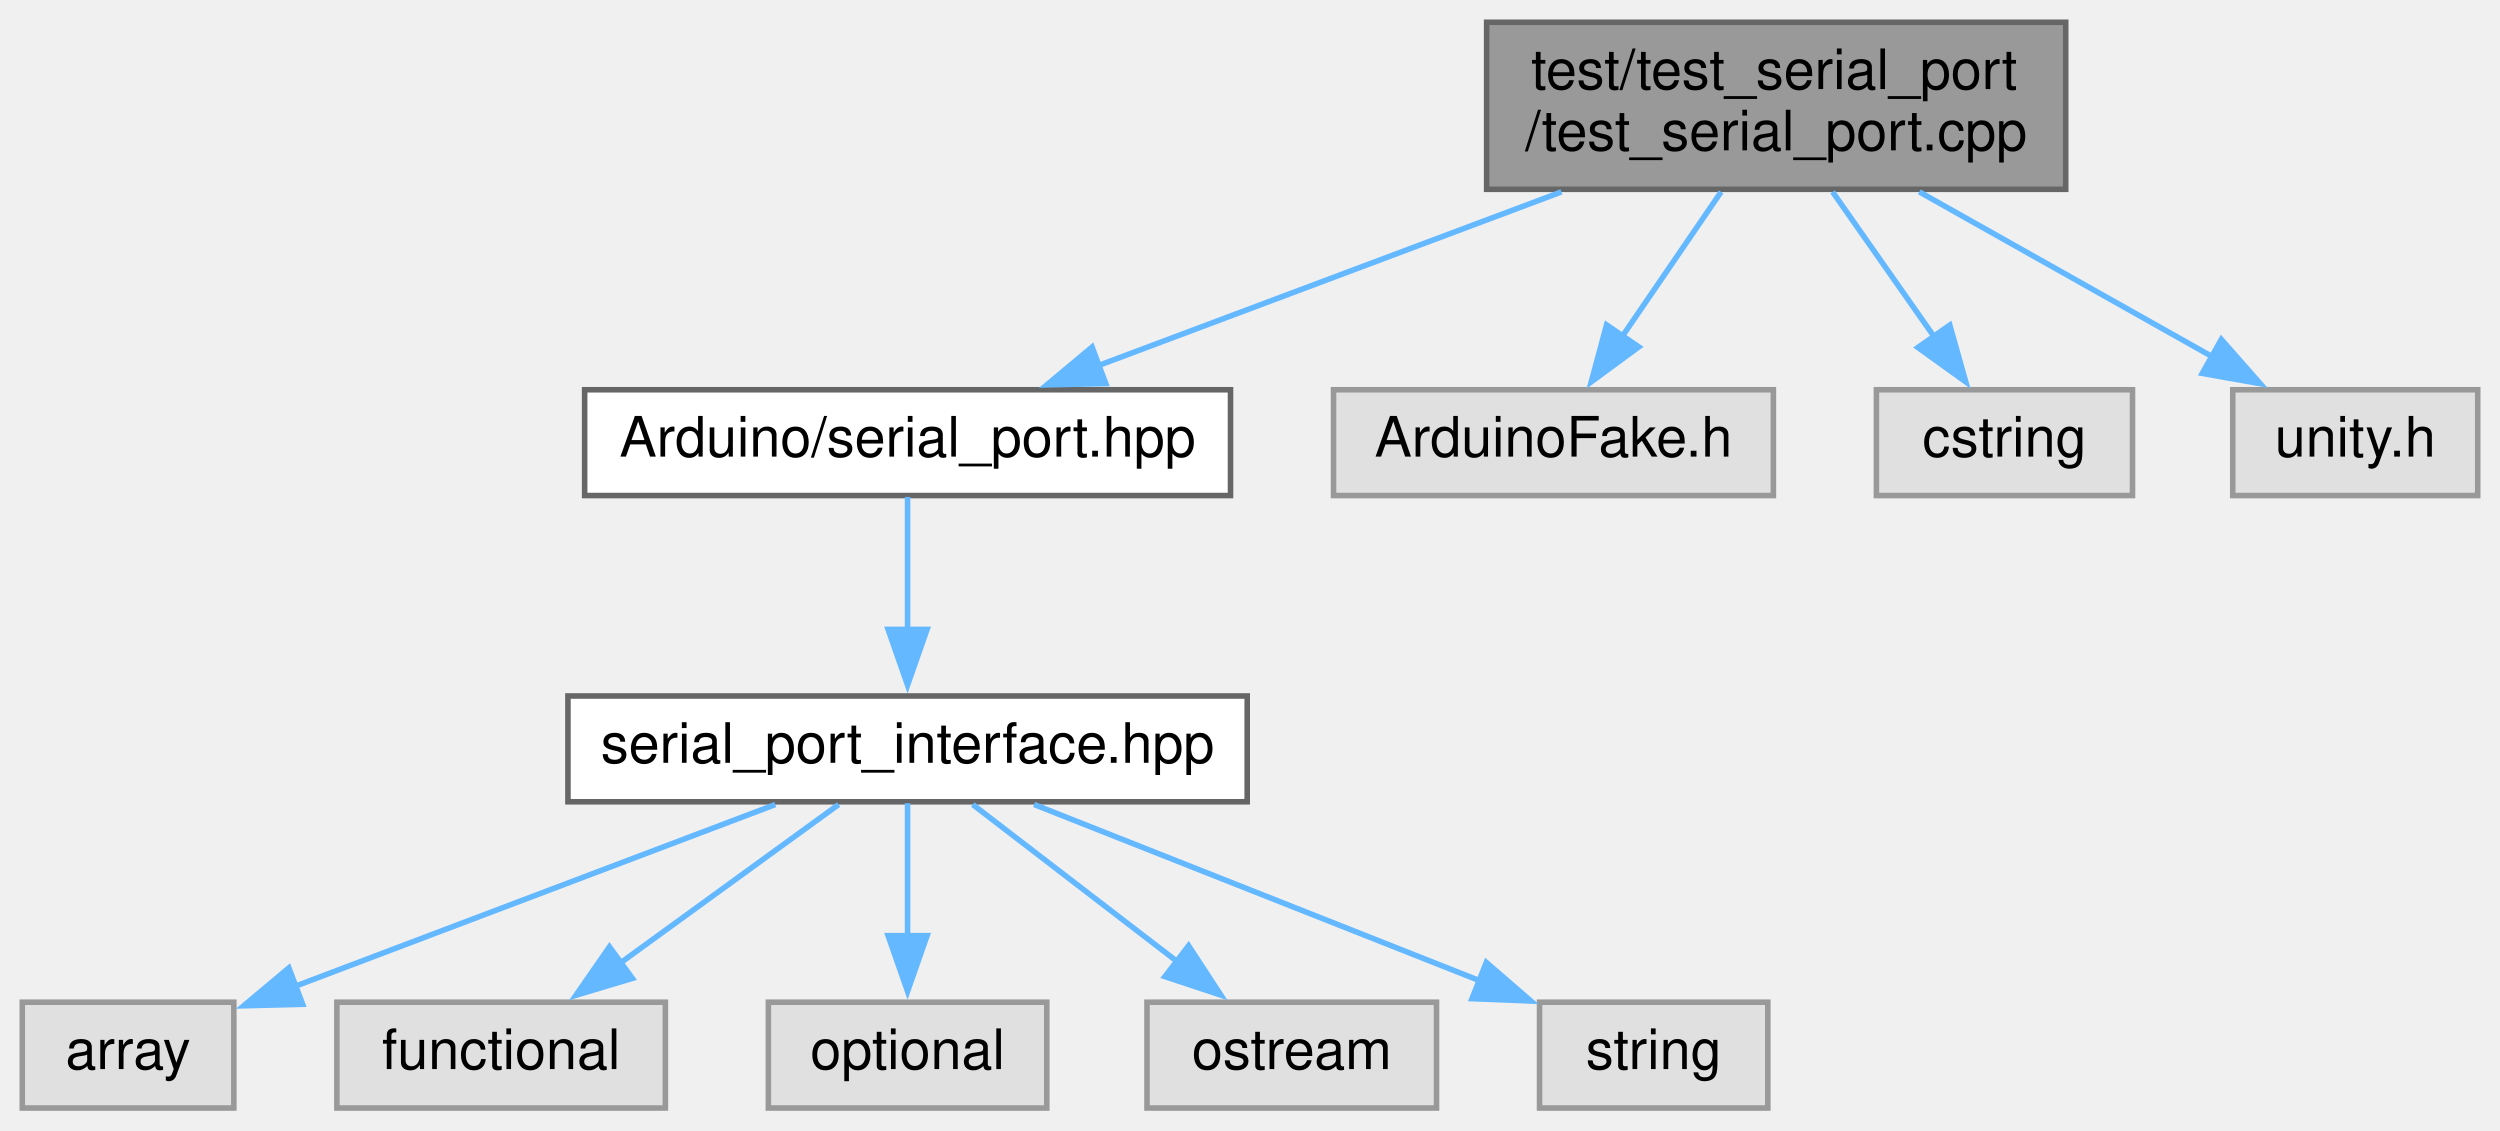
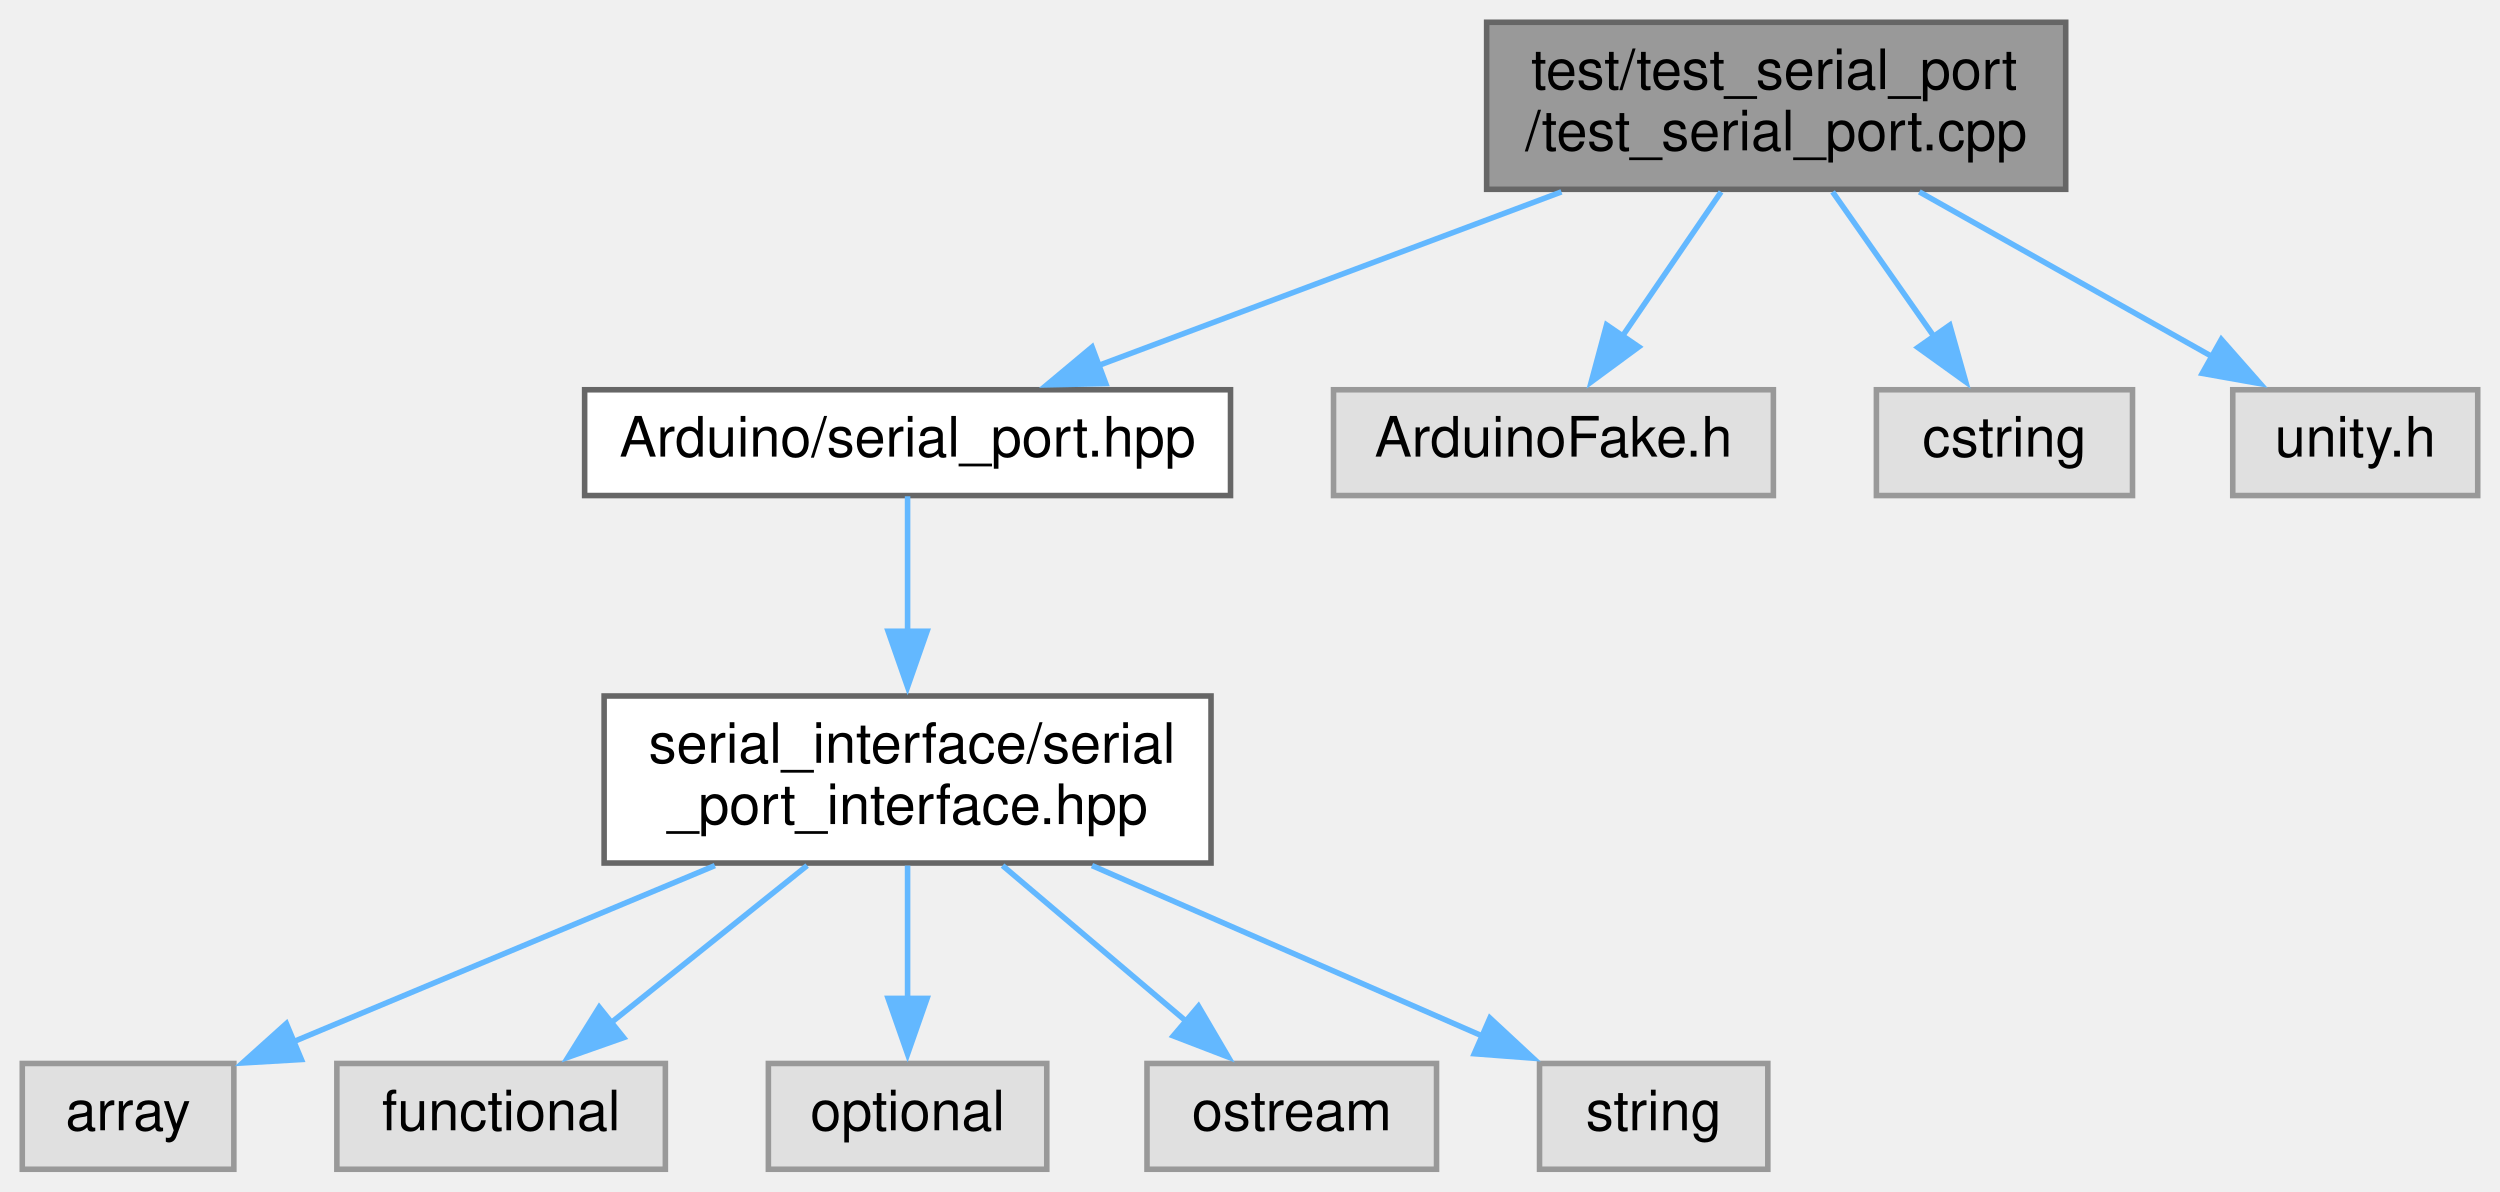
- <svg xmlns="http://www.w3.org/2000/svg" xmlns:xlink="http://www.w3.org/1999/xlink" width="449pt" height="203pt" viewBox="0.00 0.00 449.00 203.00">
-   <g id="graph0" class="graph" transform="scale(1 1) rotate(0) translate(4 199)">
+ <svg xmlns="http://www.w3.org/2000/svg" xmlns:xlink="http://www.w3.org/1999/xlink" width="449pt" height="214pt" viewBox="0.00 0.00 449.00 214.00">
+   <g id="graph0" class="graph" transform="scale(1 1) rotate(0) translate(4 210)">
    <g id="node1" class="node">
      <g id="a_node1">
        <a xlink:title=" ">
-           <polygon fill="#999999" stroke="#666666" points="367,-195 263,-195 263,-165 367,-165 367,-195" />
-           <text text-anchor="start" x="271" y="-183" font-family="Helvetica,sans-Serif" font-size="10.00">test/test_serial_port</text>
-           <text text-anchor="middle" x="315" y="-172" font-family="Helvetica,sans-Serif" font-size="10.00">/test_serial_port.cpp</text>
+           <polygon fill="#999999" stroke="#666666" points="367,-206 263,-206 263,-176 367,-176 367,-206" />
+           <text text-anchor="start" x="271" y="-194" font-family="Helvetica,sans-Serif" font-size="10.00">test/test_serial_port</text>
+           <text text-anchor="middle" x="315" y="-183" font-family="Helvetica,sans-Serif" font-size="10.00">/test_serial_port.cpp</text>
        </a>
      </g>
    </g>
    <g id="node2" class="node">
      <g id="a_node2">
        <a xlink:href="serial__port_8hpp.xhtml" target="_top" xlink:title="This is a Proxy header.">
-           <polygon fill="white" stroke="#666666" points="217,-129 101,-129 101,-110 217,-110 217,-129" />
-           <text text-anchor="middle" x="159" y="-117" font-family="Helvetica,sans-Serif" font-size="10.00">Arduino/serial_port.hpp</text>
+           <polygon fill="white" stroke="#666666" points="217,-140 101,-140 101,-121 217,-121 217,-140" />
+           <text text-anchor="middle" x="159" y="-128" font-family="Helvetica,sans-Serif" font-size="10.00">Arduino/serial_port.hpp</text>
        </a>
      </g>
    </g>
    <g id="edge1" class="edge">
-       <path fill="none" stroke="#63b8ff" d="M276.44,-164.54C250.93,-154.97 217.79,-142.55 193.22,-133.33" />
-       <polygon fill="#63b8ff" stroke="#63b8ff" points="194.6,-130.11 184.01,-129.88 192.14,-136.67 194.6,-130.11" />
+       <path fill="none" stroke="#63b8ff" d="M276.44,-175.54C250.93,-165.97 217.79,-153.55 193.22,-144.33" />
+       <polygon fill="#63b8ff" stroke="#63b8ff" points="194.6,-141.11 184.01,-140.88 192.14,-147.67 194.6,-141.11" />
    </g>
    <g id="node9" class="node">
      <g id="a_node9">
        <a xlink:title=" ">
-           <polygon fill="#e0e0e0" stroke="#999999" points="314.5,-129 235.5,-129 235.5,-110 314.5,-110 314.5,-129" />
-           <text text-anchor="middle" x="275" y="-117" font-family="Helvetica,sans-Serif" font-size="10.00">ArduinoFake.h</text>
+           <polygon fill="#e0e0e0" stroke="#999999" points="314.5,-140 235.5,-140 235.5,-121 314.5,-121 314.5,-140" />
+           <text text-anchor="middle" x="275" y="-128" font-family="Helvetica,sans-Serif" font-size="10.00">ArduinoFake.h</text>
        </a>
      </g>
    </g>
    <g id="edge8" class="edge">
-       <path fill="none" stroke="#63b8ff" d="M305.11,-164.54C299.72,-156.65 292.99,-146.81 287.26,-138.44" />
-       <polygon fill="#63b8ff" stroke="#63b8ff" points="290.32,-136.7 281.79,-130.42 284.54,-140.65 290.32,-136.7" />
+       <path fill="none" stroke="#63b8ff" d="M305.11,-175.54C299.72,-167.65 292.99,-157.81 287.26,-149.44" />
+       <polygon fill="#63b8ff" stroke="#63b8ff" points="290.32,-147.7 281.79,-141.42 284.54,-151.65 290.32,-147.7" />
    </g>
    <g id="node10" class="node">
      <g id="a_node10">
        <a xlink:title=" ">
-           <polygon fill="#e0e0e0" stroke="#999999" points="379,-129 333,-129 333,-110 379,-110 379,-129" />
-           <text text-anchor="middle" x="356" y="-117" font-family="Helvetica,sans-Serif" font-size="10.00">cstring</text>
+           <polygon fill="#e0e0e0" stroke="#999999" points="379,-140 333,-140 333,-121 379,-121 379,-140" />
+           <text text-anchor="middle" x="356" y="-128" font-family="Helvetica,sans-Serif" font-size="10.00">cstring</text>
        </a>
      </g>
    </g>
    <g id="edge9" class="edge">
-       <path fill="none" stroke="#63b8ff" d="M325.13,-164.54C330.66,-156.65 337.56,-146.81 343.43,-138.44" />
-       <polygon fill="#63b8ff" stroke="#63b8ff" points="346.18,-140.61 349.05,-130.41 340.45,-136.59 346.18,-140.61" />
+       <path fill="none" stroke="#63b8ff" d="M325.13,-175.54C330.66,-167.65 337.56,-157.81 343.43,-149.44" />
+       <polygon fill="#63b8ff" stroke="#63b8ff" points="346.18,-151.61 349.05,-141.41 340.45,-147.59 346.18,-151.61" />
    </g>
    <g id="node11" class="node">
      <g id="a_node11">
        <a xlink:title=" ">
-           <polygon fill="#e0e0e0" stroke="#999999" points="441,-129 397,-129 397,-110 441,-110 441,-129" />
-           <text text-anchor="middle" x="419" y="-117" font-family="Helvetica,sans-Serif" font-size="10.00">unity.h</text>
+           <polygon fill="#e0e0e0" stroke="#999999" points="441,-140 397,-140 397,-121 441,-121 441,-140" />
+           <text text-anchor="middle" x="419" y="-128" font-family="Helvetica,sans-Serif" font-size="10.00">unity.h</text>
        </a>
      </g>
    </g>
    <g id="edge10" class="edge">
-       <path fill="none" stroke="#63b8ff" d="M340.71,-164.54C356.79,-155.49 377.43,-143.88 393.48,-134.85" />
-       <polygon fill="#63b8ff" stroke="#63b8ff" points="394.95,-138.04 401.95,-130.09 391.52,-131.94 394.95,-138.04" />
+       <path fill="none" stroke="#63b8ff" d="M340.71,-175.54C356.79,-166.49 377.43,-154.88 393.48,-145.85" />
+       <polygon fill="#63b8ff" stroke="#63b8ff" points="394.95,-149.04 401.95,-141.09 391.52,-142.94 394.95,-149.04" />
    </g>
    <g id="node3" class="node">
      <g id="a_node3">
        <a xlink:href="serial__port__interface_8hpp.xhtml" target="_top" xlink:title=" ">
-           <polygon fill="white" stroke="#666666" points="220,-74 98,-74 98,-55 220,-55 220,-74" />
-           <text text-anchor="middle" x="159" y="-62" font-family="Helvetica,sans-Serif" font-size="10.00">serial_port_interface.hpp</text>
+           <polygon fill="white" stroke="#666666" points="213.5,-85 104.5,-85 104.5,-55 213.5,-55 213.5,-85" />
+           <text text-anchor="start" x="112.5" y="-73" font-family="Helvetica,sans-Serif" font-size="10.00">serial_interface/serial</text>
+           <text text-anchor="middle" x="159" y="-62" font-family="Helvetica,sans-Serif" font-size="10.00">_port_interface.hpp</text>
        </a>
      </g>
    </g>
    <g id="edge2" class="edge">
-       <path fill="none" stroke="#63b8ff" d="M159,-109.75C159,-103.27 159,-94.16 159,-85.9" />
-       <polygon fill="#63b8ff" stroke="#63b8ff" points="162.5,-85.96 159,-75.96 155.5,-85.96 162.5,-85.96" />
+       <path fill="none" stroke="#63b8ff" d="M159,-120.87C159,-114.4 159,-105.2 159,-96.45" />
+       <polygon fill="#63b8ff" stroke="#63b8ff" points="162.5,-96.63 159,-86.63 155.5,-96.63 162.5,-96.63" />
    </g>
    <g id="node4" class="node">
      <g id="a_node4">
        <a xlink:title=" ">
          <polygon fill="#e0e0e0" stroke="#999999" points="38,-19 0,-19 0,0 38,0 38,-19" />
          <text text-anchor="middle" x="19" y="-7" font-family="Helvetica,sans-Serif" font-size="10.00">array</text>
        </a>
      </g>
    </g>
    <g id="edge3" class="edge">
-       <path fill="none" stroke="#63b8ff" d="M135.25,-54.51C111.47,-45.51 74.79,-31.62 49,-21.86" />
-       <polygon fill="#63b8ff" stroke="#63b8ff" points="50.36,-18.63 39.76,-18.36 47.88,-25.17 50.36,-18.63" />
+       <path fill="none" stroke="#63b8ff" d="M124.39,-54.54C101.12,-44.81 70.76,-32.13 48.61,-22.87" />
+       <polygon fill="#63b8ff" stroke="#63b8ff" points="50.13,-19.71 39.55,-19.09 47.43,-26.17 50.13,-19.71" />
    </g>
    <g id="node5" class="node">
      <g id="a_node5">
        <a xlink:title=" ">
          <polygon fill="#e0e0e0" stroke="#999999" points="115.5,-19 56.5,-19 56.5,0 115.5,0 115.5,-19" />
          <text text-anchor="middle" x="86" y="-7" font-family="Helvetica,sans-Serif" font-size="10.00">functional</text>
        </a>
      </g>
    </g>
    <g id="edge4" class="edge">
-       <path fill="none" stroke="#63b8ff" d="M146.62,-54.51C135.85,-46.7 120.03,-35.21 107.25,-25.93" />
-       <polygon fill="#63b8ff" stroke="#63b8ff" points="109.57,-23.29 99.43,-20.25 105.46,-28.95 109.57,-23.29" />
+       <path fill="none" stroke="#63b8ff" d="M140.96,-54.54C130.24,-45.96 116.66,-35.07 105.67,-26.26" />
+       <polygon fill="#63b8ff" stroke="#63b8ff" points="108,-23.64 98.01,-20.12 103.62,-29.11 108,-23.64" />
    </g>
    <g id="node6" class="node">
      <g id="a_node6">
        <a xlink:title=" ">
          <polygon fill="#e0e0e0" stroke="#999999" points="184,-19 134,-19 134,0 184,0 184,-19" />
          <text text-anchor="middle" x="159" y="-7" font-family="Helvetica,sans-Serif" font-size="10.00">optional</text>
        </a>
      </g>
    </g>
    <g id="edge5" class="edge">
-       <path fill="none" stroke="#63b8ff" d="M159,-54.75C159,-48.27 159,-39.16 159,-30.9" />
-       <polygon fill="#63b8ff" stroke="#63b8ff" points="162.5,-30.96 159,-20.96 155.5,-30.96 162.5,-30.96" />
+       <path fill="none" stroke="#63b8ff" d="M159,-54.54C159,-47.34 159,-38.53 159,-30.68" />
+       <polygon fill="#63b8ff" stroke="#63b8ff" points="162.5,-30.69 159,-20.69 155.5,-30.69 162.5,-30.69" />
    </g>
    <g id="node7" class="node">
      <g id="a_node7">
        <a xlink:title=" ">
          <polygon fill="#e0e0e0" stroke="#999999" points="254,-19 202,-19 202,0 254,0 254,-19" />
          <text text-anchor="middle" x="228" y="-7" font-family="Helvetica,sans-Serif" font-size="10.00">ostream</text>
        </a>
      </g>
    </g>
    <g id="edge6" class="edge">
-       <path fill="none" stroke="#63b8ff" d="M170.7,-54.51C180.78,-46.77 195.54,-35.43 207.56,-26.2" />
-       <polygon fill="#63b8ff" stroke="#63b8ff" points="209.47,-29.15 215.27,-20.28 205.21,-23.6 209.47,-29.15" />
+       <path fill="none" stroke="#63b8ff" d="M176.06,-54.54C186.08,-46.04 198.76,-35.29 209.09,-26.53" />
+       <polygon fill="#63b8ff" stroke="#63b8ff" points="211.25,-29.29 216.61,-20.15 206.72,-23.95 211.25,-29.29" />
    </g>
    <g id="node8" class="node">
      <g id="a_node8">
        <a xlink:title=" ">
          <polygon fill="#e0e0e0" stroke="#999999" points="313.5,-19 272.5,-19 272.5,0 313.5,0 313.5,-19" />
          <text text-anchor="middle" x="293" y="-7" font-family="Helvetica,sans-Serif" font-size="10.00">string</text>
        </a>
      </g>
    </g>
    <g id="edge7" class="edge">
-       <path fill="none" stroke="#63b8ff" d="M181.73,-54.51C203.75,-45.8 237.31,-32.53 261.81,-22.84" />
-       <polygon fill="#63b8ff" stroke="#63b8ff" points="262.94,-26.15 270.95,-19.22 260.37,-19.64 262.94,-26.15" />
+       <path fill="none" stroke="#63b8ff" d="M192.12,-54.54C213.64,-45.15 241.48,-32.99 262.46,-23.83" />
+       <polygon fill="#63b8ff" stroke="#63b8ff" points="263.59,-27.16 271.35,-19.95 260.78,-20.75 263.59,-27.16" />
    </g>
  </g>
</svg>
